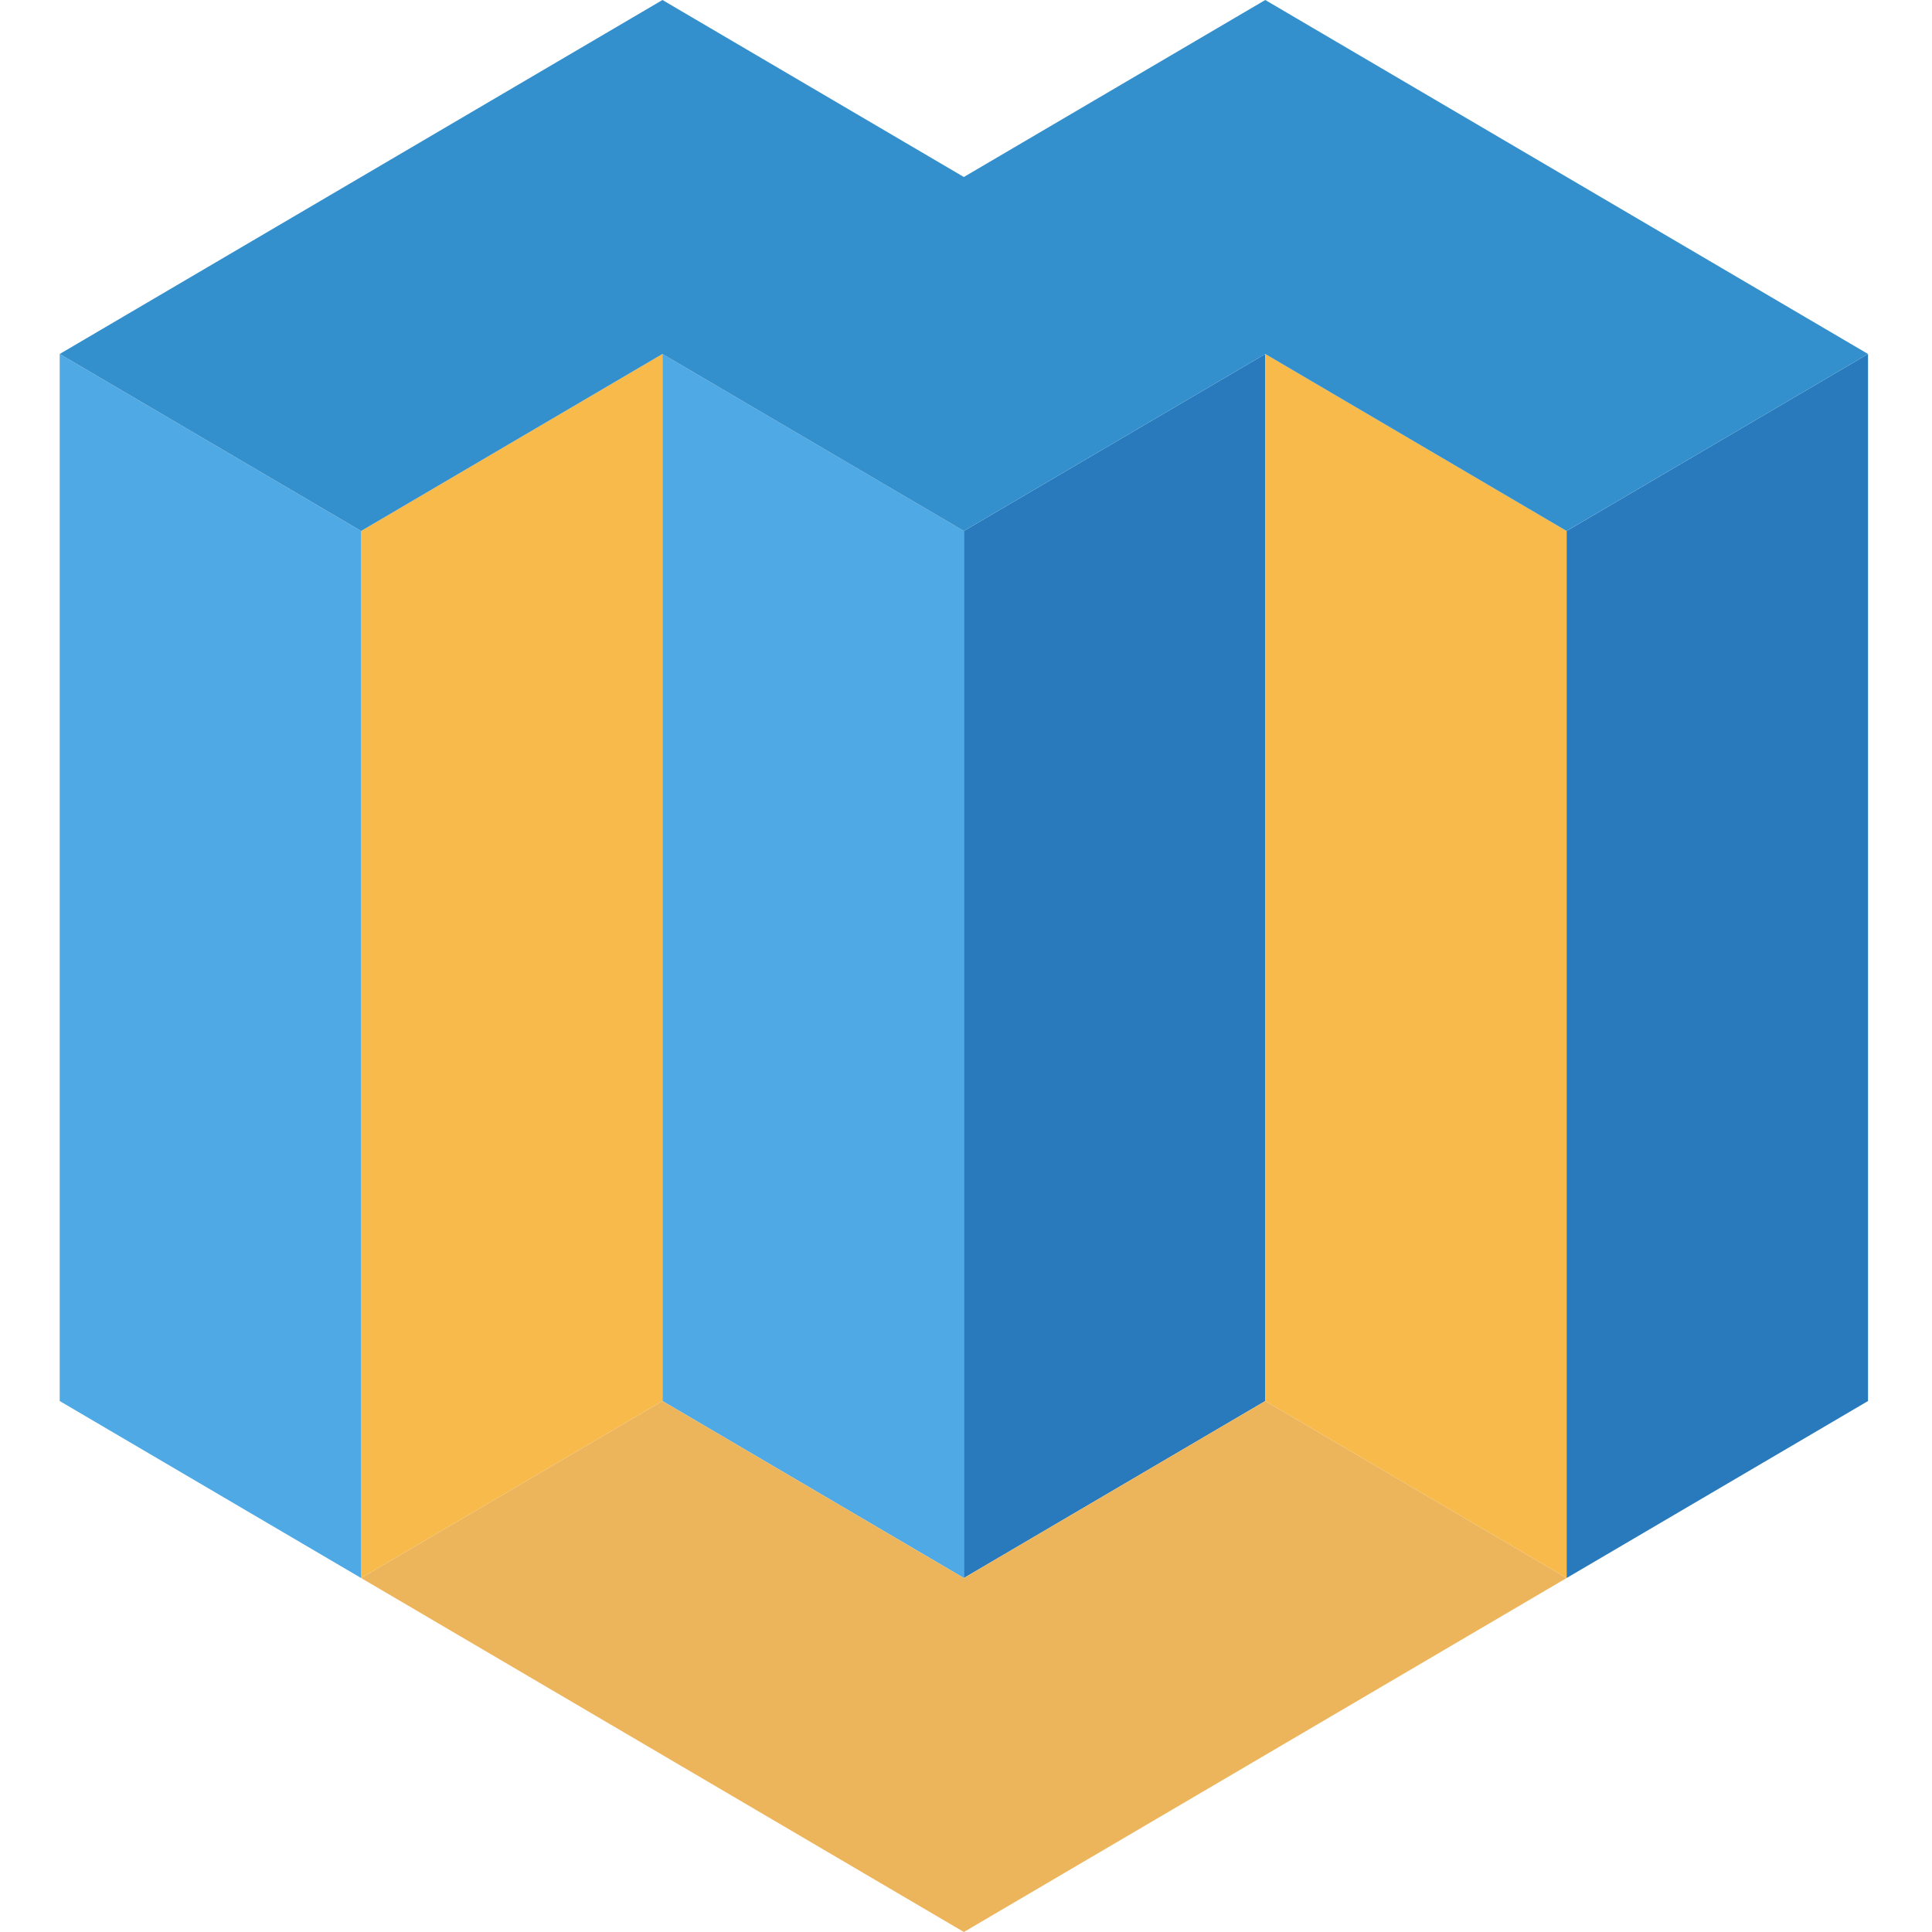
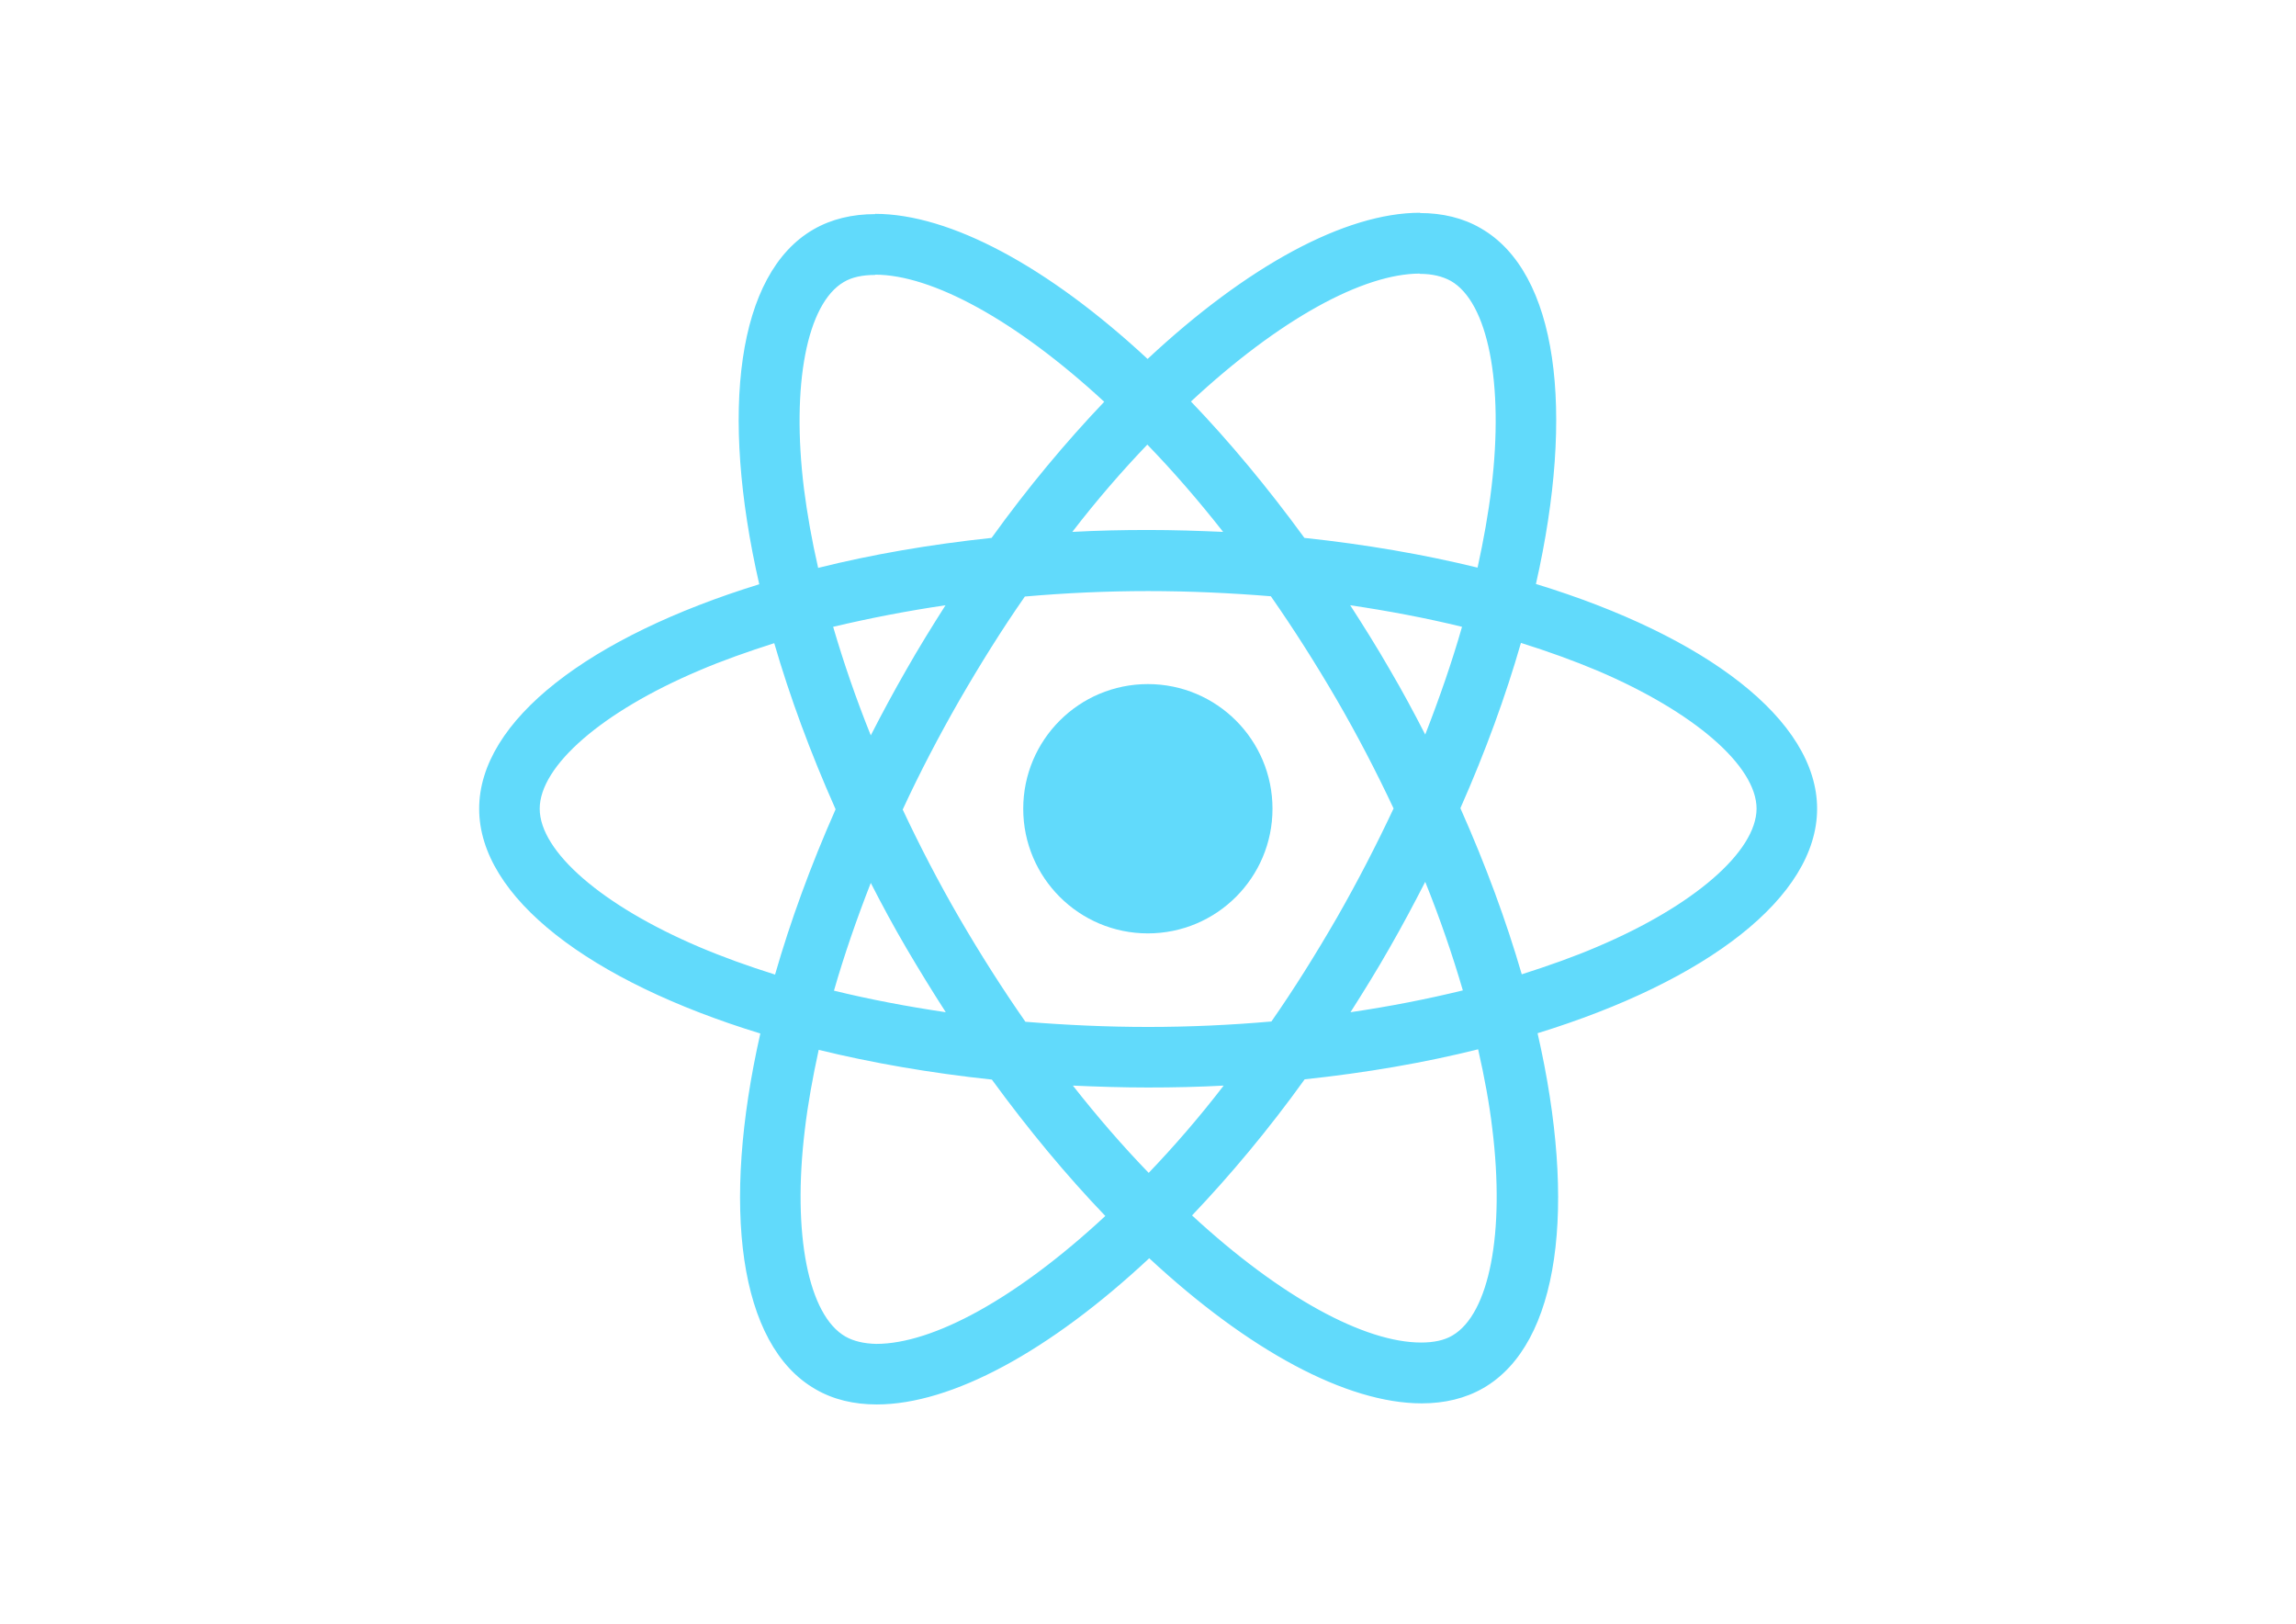
- <svg xmlns="http://www.w3.org/2000/svg" width="116" height="116" viewBox="0 0 116 116" fill="none">
-   <path d="M57.871 31.881L75.968 21.254V84.119L57.871 94.746V31.881Z" fill="#287ABD" />
-   <path d="M57.872 94.746L39.775 84.119V21.254L57.872 31.881V94.746Z" fill="#4EA9E4" />
-   <path d="M94.062 94.746L75.968 84.119V21.254L94.062 31.881V94.746Z" fill="#F7BA4B" />
-   <path d="M21.68 31.882V31.881V94.746L39.775 84.119V21.254L21.68 31.881V31.882Z" fill="#F7BA4B" />
-   <path d="M3.585 21.255V84.12L21.681 94.747V31.882L3.585 21.255Z" fill="#4EA9E4" />
-   <path d="M75.968 84.119L94.062 94.746L57.873 116L21.681 94.746L39.775 84.119L57.871 94.746L75.968 84.119Z" fill="#EDB55B" />
-   <path d="M112.159 21.254V84.119L94.063 94.746V31.881L112.159 21.254Z" fill="#287ABD" />
-   <path d="M75.968 21.254L57.871 31.881L39.775 21.254L21.681 31.881L3.585 21.254L39.775 0L57.871 10.627L75.968 0L112.159 21.254L94.061 31.881L75.968 21.254Z" fill="#3490CD" />
+ <svg xmlns="http://www.w3.org/2000/svg" viewBox="0 0 841.9 595.3">
+   <g fill="#61DAFB">
+     <path d="M666.3 296.5c0-32.5-40.7-63.3-103.1-82.4 14.4-63.6 8-114.2-20.2-130.4-6.5-3.8-14.1-5.6-22.4-5.6v22.3c4.6 0 8.3.9 11.4 2.6 13.6 7.8 19.5 37.5 14.9 75.7-1.1 9.4-2.9 19.3-5.1 29.4-19.6-4.8-41-8.5-63.5-10.9-13.5-18.5-27.5-35.3-41.6-50 32.6-30.3 63.2-46.9 84-46.9V78c-27.5 0-63.5 19.6-99.9 53.6-36.4-33.8-72.4-53.2-99.9-53.2v22.3c20.7 0 51.4 16.5 84 46.6-14 14.7-28 31.4-41.3 49.9-22.6 2.4-44 6.1-63.6 11-2.3-10-4-19.7-5.2-29-4.7-38.2 1.1-67.9 14.6-75.8 3-1.8 6.9-2.6 11.5-2.6V78.5c-8.4 0-16 1.8-22.6 5.6-28.1 16.2-34.4 66.7-19.9 130.1-62.2 19.2-102.7 49.9-102.7 82.3 0 32.5 40.7 63.3 103.1 82.4-14.4 63.6-8 114.2 20.2 130.4 6.5 3.8 14.1 5.6 22.5 5.6 27.5 0 63.5-19.6 99.9-53.6 36.4 33.8 72.4 53.2 99.9 53.2 8.4 0 16-1.8 22.6-5.6 28.1-16.2 34.4-66.7 19.9-130.1 62-19.1 102.5-49.9 102.5-82.3zm-130.2-66.7c-3.7 12.9-8.3 26.2-13.5 39.5-4.1-8-8.4-16-13.1-24-4.6-8-9.5-15.8-14.4-23.4 14.2 2.1 27.9 4.7 41 7.9zm-45.8 106.5c-7.8 13.5-15.8 26.3-24.1 38.2-14.9 1.3-30 2-45.2 2-15.1 0-30.2-.7-45-1.9-8.3-11.9-16.4-24.6-24.2-38-7.6-13.1-14.5-26.4-20.8-39.8 6.2-13.4 13.2-26.8 20.7-39.9 7.8-13.5 15.8-26.3 24.1-38.2 14.9-1.3 30-2 45.2-2 15.1 0 30.2.7 45 1.9 8.3 11.9 16.4 24.6 24.2 38 7.6 13.1 14.5 26.4 20.8 39.8-6.3 13.4-13.2 26.8-20.7 39.9zm32.3-13c5.4 13.4 10 26.8 13.8 39.8-13.1 3.2-26.9 5.9-41.2 8 4.9-7.7 9.8-15.6 14.4-23.7 4.6-8 8.9-16.1 13-24.1zM421.2 430c-9.3-9.6-18.6-20.3-27.8-32 9 .4 18.2.7 27.5.7 9.4 0 18.7-.2 27.8-.7-9 11.7-18.3 22.4-27.5 32zm-74.4-58.9c-14.2-2.1-27.9-4.7-41-7.9 3.7-12.9 8.3-26.2 13.5-39.5 4.1 8 8.4 16 13.1 24 4.7 8 9.5 15.8 14.4 23.4zM420.7 163c9.3 9.6 18.6 20.3 27.8 32-9-.4-18.2-.7-27.5-.7-9.4 0-18.7.2-27.8.7 9-11.7 18.3-22.4 27.5-32zm-74 58.9c-4.9 7.7-9.8 15.6-14.4 23.7-4.6 8-8.9 16-13 24-5.4-13.4-10-26.8-13.8-39.8 13.1-3.1 26.9-5.8 41.2-7.9zm-90.5 125.2c-35.4-15.1-58.3-34.9-58.3-50.6 0-15.7 22.9-35.6 58.3-50.6 8.6-3.7 18-7 27.7-10.1 5.7 19.6 13.2 40 22.5 60.9-9.2 20.8-16.6 41.1-22.2 60.6-9.9-3.1-19.3-6.5-28-10.2zM310 490c-13.6-7.8-19.5-37.5-14.9-75.7 1.1-9.4 2.9-19.3 5.1-29.4 19.6 4.8 41 8.5 63.5 10.9 13.5 18.5 27.5 35.3 41.6 50-32.6 30.3-63.2 46.9-84 46.9-4.5-.1-8.3-1-11.3-2.7zm237.2-76.2c4.7 38.2-1.1 67.9-14.6 75.8-3 1.8-6.9 2.6-11.5 2.6-20.7 0-51.4-16.5-84-46.6 14-14.7 28-31.4 41.3-49.9 22.6-2.4 44-6.1 63.6-11 2.3 10.1 4.1 19.8 5.2 29.1zm38.5-66.7c-8.6 3.7-18 7-27.7 10.1-5.7-19.6-13.2-40-22.5-60.9 9.2-20.8 16.6-41.1 22.2-60.6 9.9 3.1 19.3 6.5 28.1 10.2 35.4 15.1 58.3 34.9 58.3 50.6-.1 15.7-23 35.6-58.4 50.6zM320.8 78.4z" />
+     <circle cx="420.9" cy="296.5" r="45.7" />
+     <path d="M520.5 78.1z" />
+   </g>
</svg>
